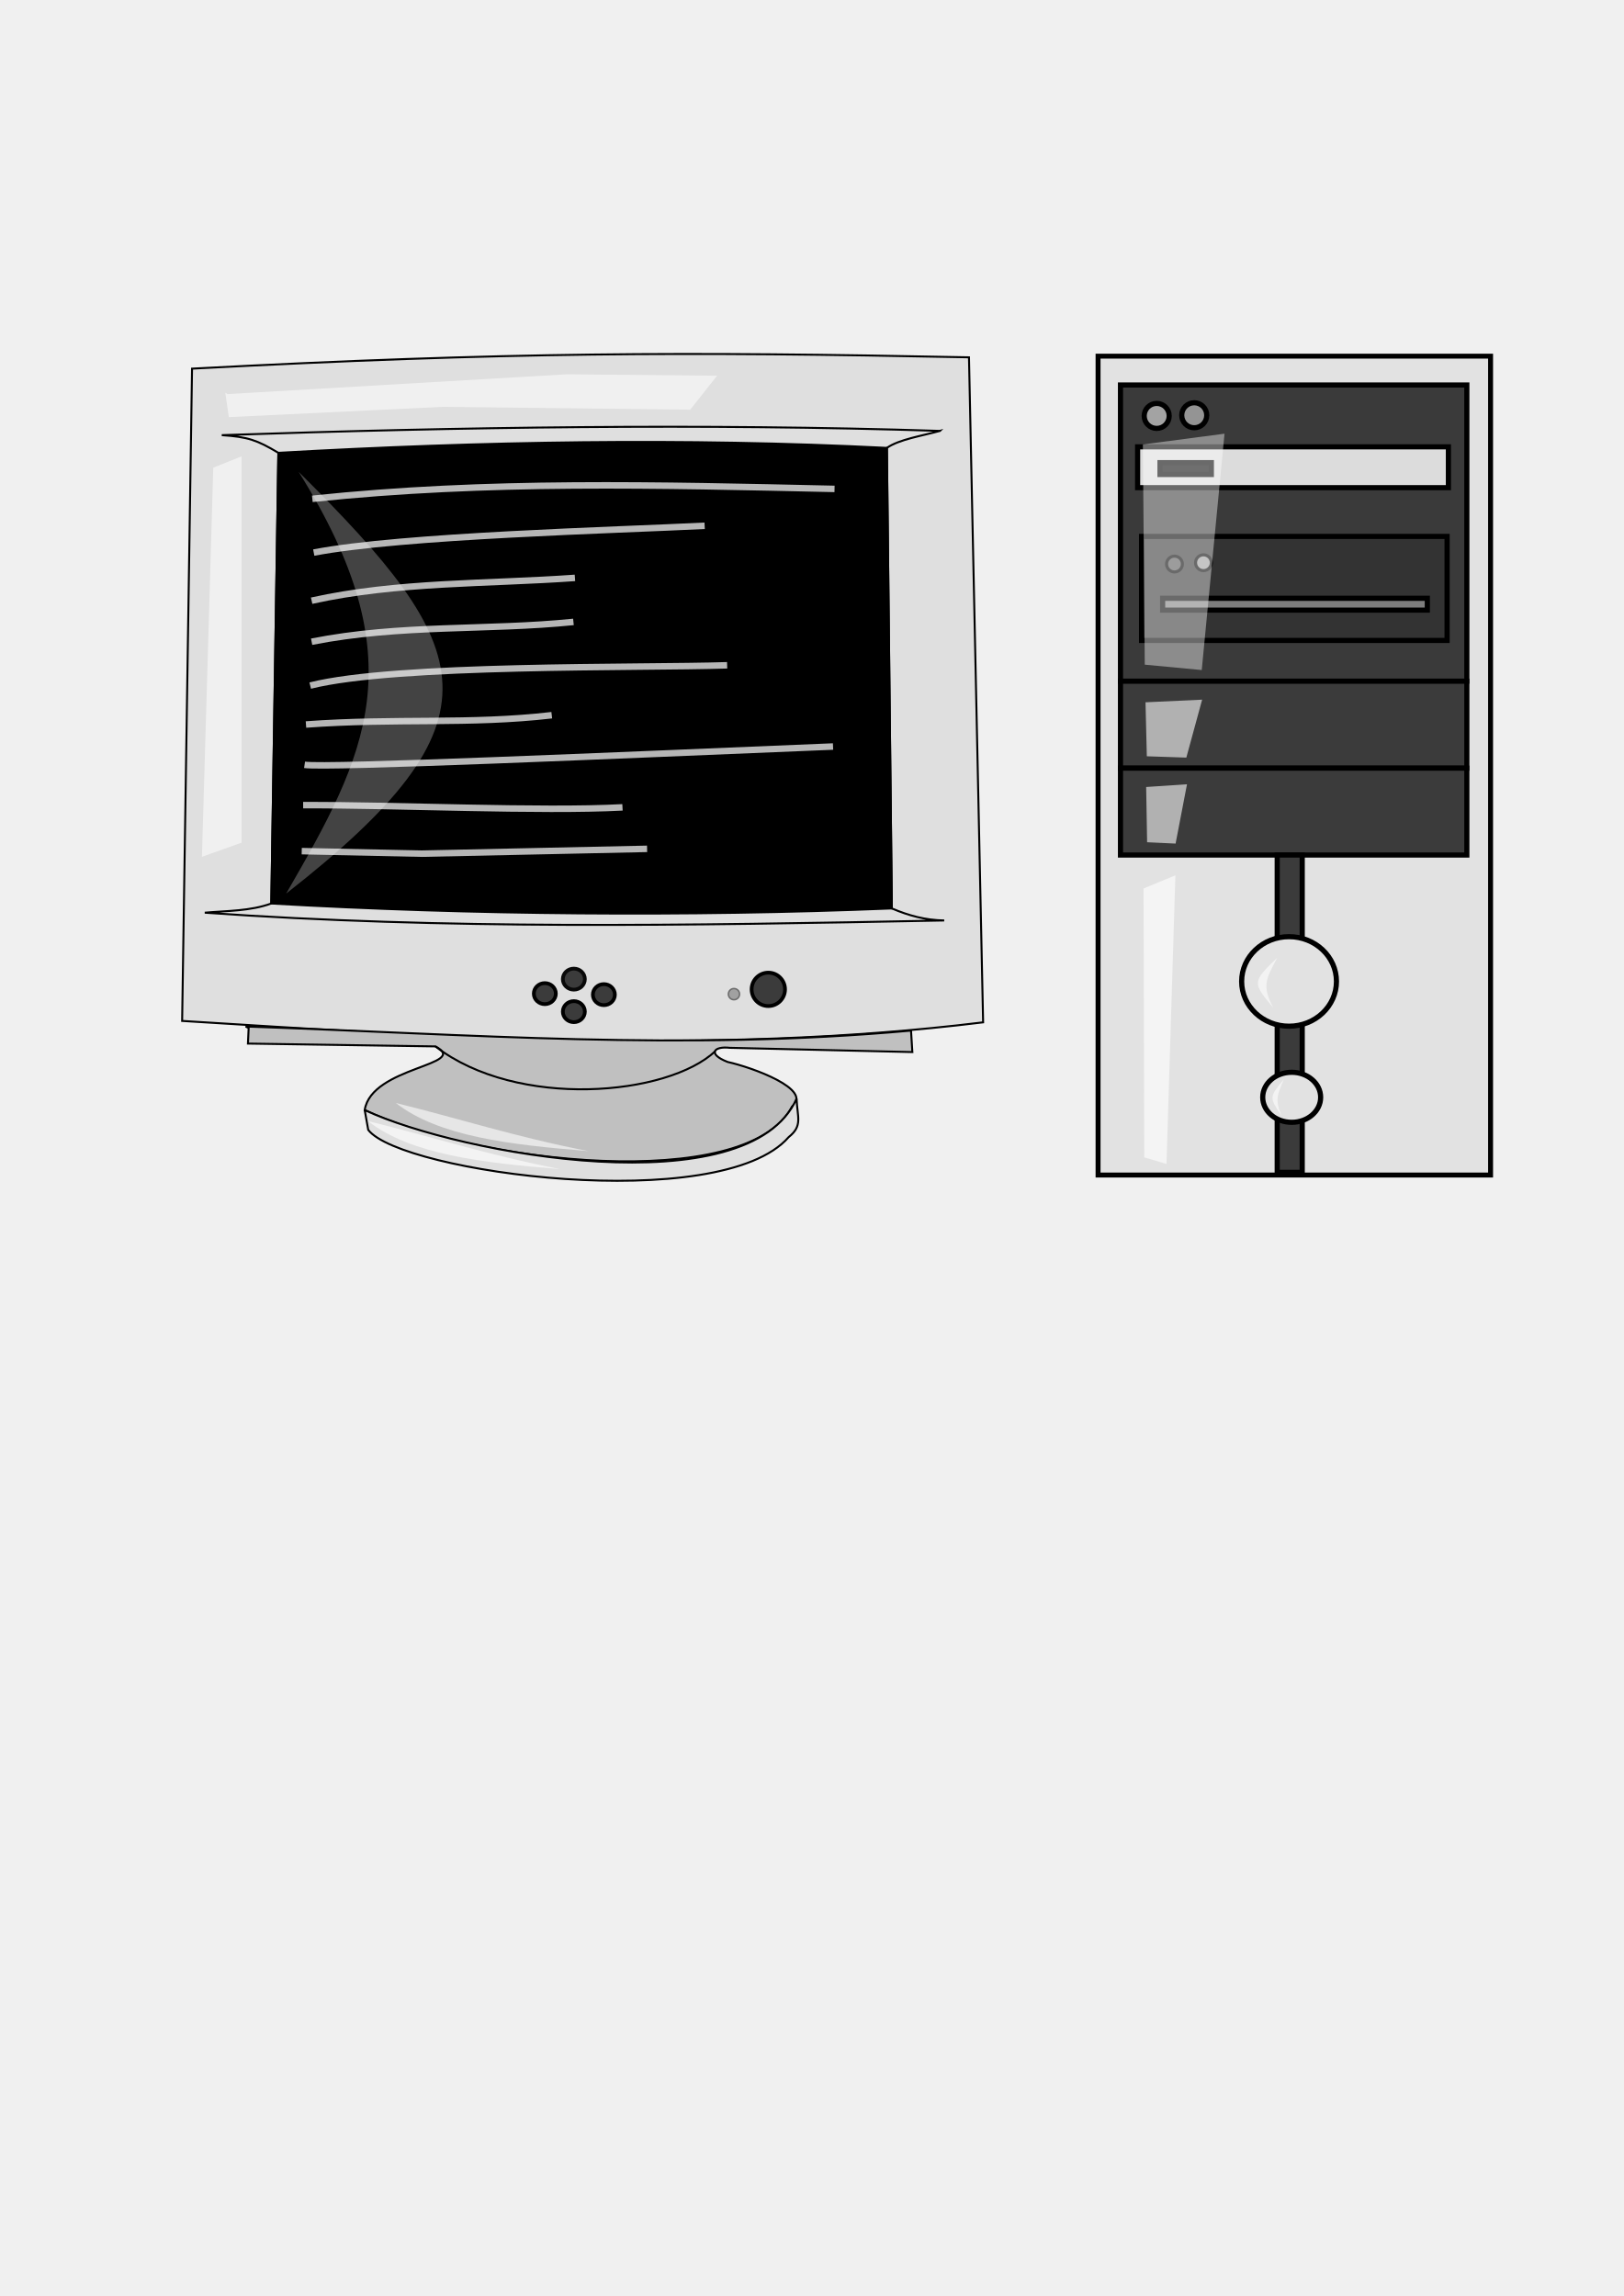
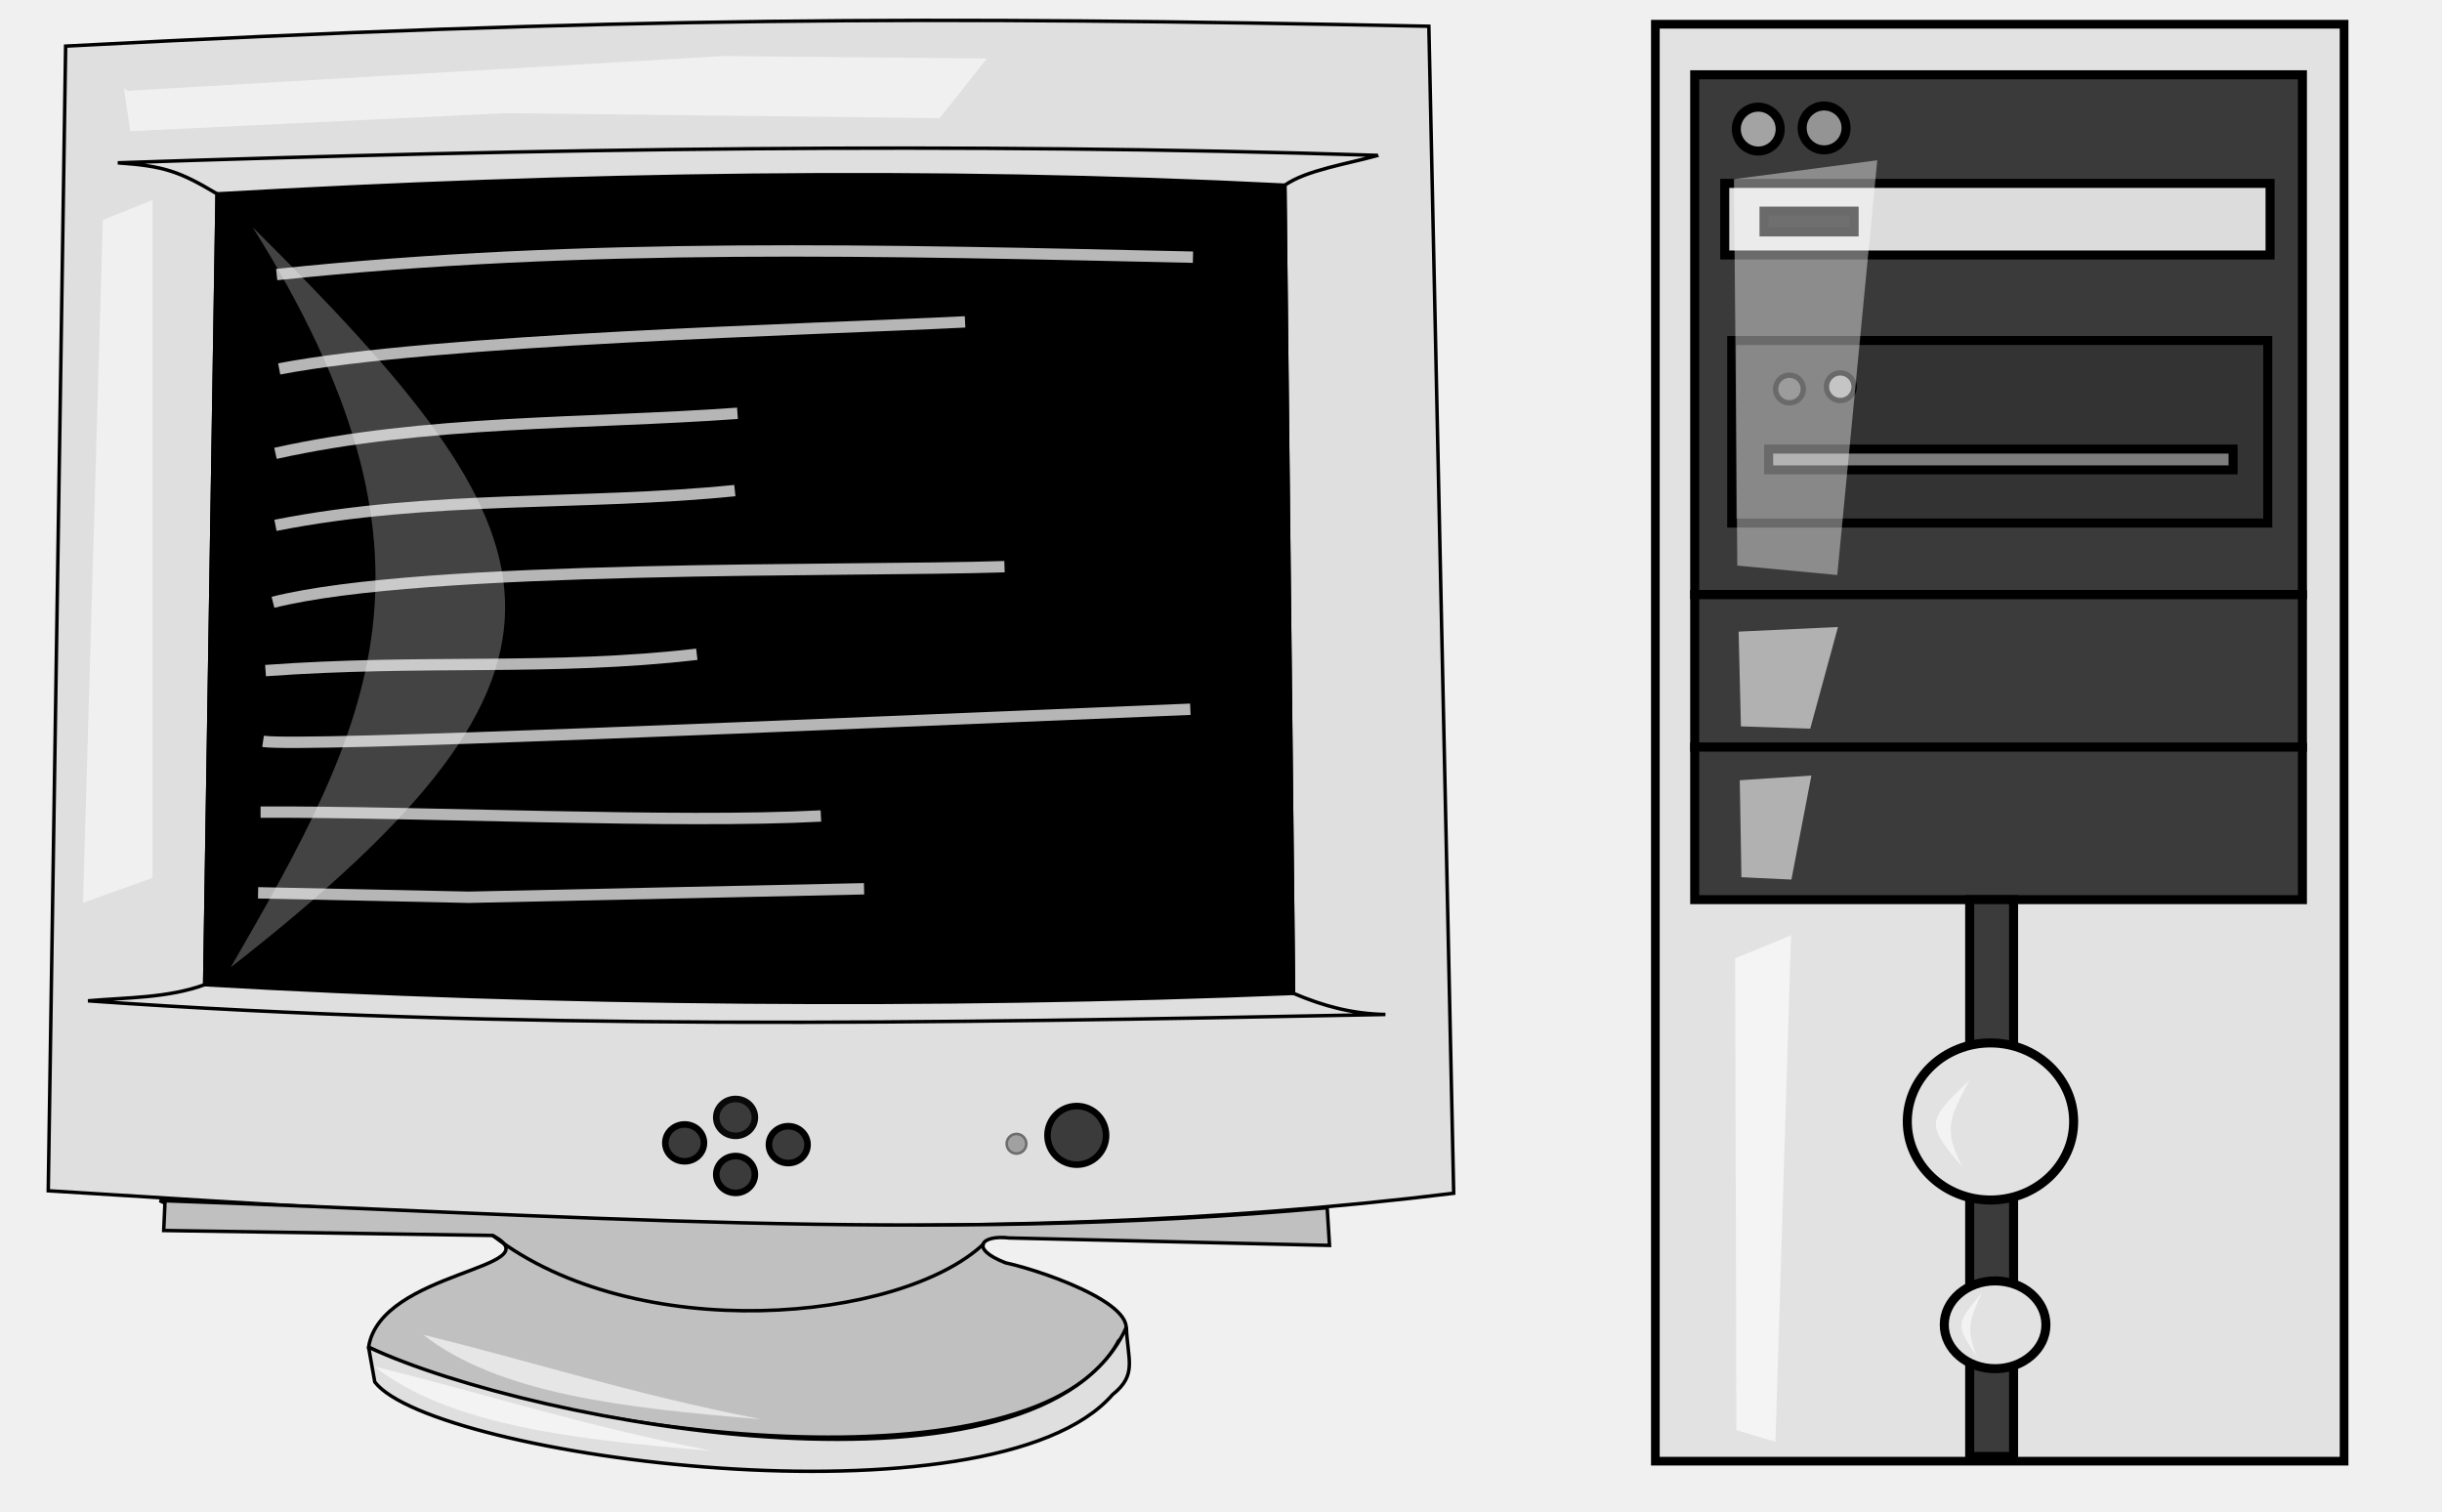
- <svg xmlns="http://www.w3.org/2000/svg" width="210mm" height="297mm" viewBox="0 0 210 297" version="1.1" id="svg11649">
+ <svg xmlns="http://www.w3.org/2000/svg" width="210mm" height="130mm" viewBox="20 50 180 100" version="1.1" id="svg11649">
  <defs id="defs11643">
    <filter style="color-interpolation-filters:sRGB;" id="filter960">
      <feColorMatrix values="0.21 0.72 0.072 0 0 0.21 0.72 0.072 0 0 0.21 0.72 0.072 0 0 0 0 0 1 0 " id="feColorMatrix958" />
    </filter>
  </defs>
  <g id="layer1">
    <g id="g12697" transform="matrix(0.450615,0,0,0.450615,103.4378,40.26004)">
      <g id="g12537" transform="matrix(2.149233,0,0,2.149233,355.6356,29.88332)" />
      <g id="g956" style="filter:url(#filter960)">
        <path style="fill:#e3dedb;stroke:#000000;stroke-width:0.265px;stroke-linecap:butt;stroke-linejoin:miter;stroke-opacity:1" d="m -246.629,-6.237 c 42.022,-2.226 65.708,-2.281 103.754,-1.512 l 1.89,88.824 c -36.433,4.497 -74.346,1.835 -106.967,-0.189 z" id="path12335" transform="matrix(2.149233,0,0,2.149233,355.6356,29.88332)" />
        <path style="fill:#c8beb7;stroke:#000000;stroke-width:0.265px;stroke-linecap:butt;stroke-linejoin:miter;stroke-opacity:1" d="m -239.07,81.832 -0.095,2.079 25.041,0.378 c 4.722,2.519 -8.544,2.659 -9.449,8.504 14.568,7.02 50.953,11.215 57.074,-0.472 2.838,-2.296 -5.377,-5.243 -8.599,-5.953 -2.77,-1.079 -1.841,-2.139 0.283,-1.89 l 24.379,0.567 -0.178,-2.867 c -30.438,2.763 -58.744,0.48 -88.859,-0.546 z" id="path12337" transform="matrix(2.149233,0,0,2.149233,355.6356,29.88332)" />
        <path style="fill:#e3dedb;stroke:#000000;stroke-width:0.265px;stroke-linecap:butt;stroke-linejoin:miter;stroke-opacity:1" d="m -223.573,92.793 0.472,2.646 c 4.389,5.724 47.017,11.441 56.147,0.967 1.916,-1.526 1.148,-2.639 1.056,-5.138 -6.389,14.397 -44.784,7.514 -57.676,1.525 z" id="path12339" transform="matrix(2.149233,0,0,2.149233,355.6356,29.88332)" />
        <path style="fill:none;stroke:#000000;stroke-width:0.265px;stroke-linecap:butt;stroke-linejoin:miter;stroke-opacity:1" d="m -146.749,2.079 c -31.785,-1.017 -63.941,-0.517 -95.911,0.567 3.522,0.237 4.717,0.664 7.56,2.362 l -0.945,60.193 c -2.835,1.026 -5.907,0.966 -8.882,1.228 32.06,2.256 63.653,1.73 98.746,1.039 -2.536,-0.048 -4.711,-0.637 -6.993,-1.606 l -0.661,-61.516 c 1.638,-1.142 4.693,-1.603 7.087,-2.268 z" id="path12341" transform="matrix(2.149233,0,0,2.149233,355.6356,29.88332)" />
        <ellipse style="fill:#3333a3;fill-opacity:1;stroke:#2d0000;stroke-width:0.5;stroke-linecap:round;stroke-miterlimit:4;stroke-dasharray:none;stroke-opacity:1" id="path12343" cx="-195.641" cy="75.303" rx="1.47" ry="1.403" transform="matrix(2.149233,0,0,2.149233,355.6356,29.88332)" />
        <ellipse style="fill:#3333a3;fill-opacity:1;stroke:#000000;stroke-width:0.5;stroke-linecap:round;stroke-miterlimit:4;stroke-dasharray:none;stroke-opacity:1" id="path12343-1" cx="-199.517" cy="77.241" rx="1.47" ry="1.403" transform="matrix(2.149233,0,0,2.149233,355.6356,29.88332)" />
        <ellipse style="fill:#3333a3;fill-opacity:1;stroke:#000000;stroke-width:0.5;stroke-linecap:round;stroke-miterlimit:4;stroke-dasharray:none;stroke-opacity:1" id="path12343-6" cx="-195.641" cy="79.646" rx="1.47" ry="1.403" transform="matrix(2.149233,0,0,2.149233,355.6356,29.88332)" />
        <ellipse style="fill:#3333a3;fill-opacity:1;stroke:#000000;stroke-width:0.5;stroke-linecap:round;stroke-miterlimit:4;stroke-dasharray:none;stroke-opacity:1" id="path12343-8" cx="-191.632" cy="77.375" rx="1.47" ry="1.403" transform="matrix(2.149233,0,0,2.149233,355.6356,29.88332)" />
        <ellipse style="fill:#3333a3;fill-opacity:1;stroke:#000000;stroke-width:0.5;stroke-linecap:round;stroke-miterlimit:4;stroke-dasharray:none;stroke-opacity:1" id="path12343-2" cx="-169.671" cy="76.669" rx="2.23" ry="2.23" transform="matrix(2.149233,0,0,2.149233,355.6356,29.88332)" />
        <circle style="fill:#00dc2a;fill-opacity:1;stroke:#009700;stroke-width:0.2;stroke-linecap:round;stroke-miterlimit:4;stroke-dasharray:none;stroke-opacity:1" id="path12343-13" cx="-174.26" cy="77.308" r="0.746" transform="matrix(2.149233,0,0,2.149233,355.6356,29.88332)" />
        <path style="fill:#000000;stroke:#000000;stroke-width:0.265px;stroke-linecap:butt;stroke-linejoin:miter;stroke-opacity:1" d="m -235.101,5.008 c 27.163,-1.539 54.233,-2.02 81.265,-0.661 l 0.661,61.516 c -27.361,1.11 -56.317,0.862 -82.871,-0.661 z" id="path12401" transform="matrix(2.149233,0,0,2.149233,355.6356,29.88332)" />
        <path style="fill:none;stroke:#000000;stroke-width:0.265px;stroke-linecap:butt;stroke-linejoin:miter;stroke-opacity:1" d="m -214.124,84.289 c 10.895,8.419 31.037,6.635 37.396,0.614" id="path12403" transform="matrix(2.149233,0,0,2.149233,355.6356,29.88332)" />
        <path style="fill:none;stroke:#00ff00;stroke-width:0.865;stroke-linecap:butt;stroke-linejoin:miter;stroke-miterlimit:4;stroke-dasharray:none;stroke-opacity:1" d="m -230.565,11.15 c 23.44,-2.471 46.268,-1.839 69.737,-1.323" id="path12405" transform="matrix(2.149233,0,0,2.149233,355.6356,29.88332)" />
        <path style="fill:none;stroke:#00fd00;stroke-width:0.865;stroke-linecap:butt;stroke-linejoin:miter;stroke-miterlimit:4;stroke-dasharray:none;stroke-opacity:1" d="m -230.376,18.332 c 11.809,-2.269 40.549,-2.994 52.202,-3.581" id="path12407" transform="matrix(2.149233,0,0,2.149233,355.6356,29.88332)" />
        <path style="fill:none;stroke:#00fd00;stroke-width:0.865;stroke-linecap:butt;stroke-linejoin:miter;stroke-miterlimit:4;stroke-dasharray:none;stroke-opacity:1" d="m -231.415,41.294 c 12.045,-0.877 21.894,0.027 32.825,-1.243" id="path12407-1" transform="matrix(2.149233,0,0,2.149233,355.6356,29.88332)" />
        <path style="fill:none;stroke:#00fd00;stroke-width:0.865;stroke-linecap:butt;stroke-linejoin:miter;stroke-miterlimit:4;stroke-dasharray:none;stroke-opacity:1" d="m -231.604,46.68 c 3.057,0.443 40.731,-1.218 70.576,-2.445" id="path12407-5" transform="matrix(2.149233,0,0,2.149233,355.6356,29.88332)" />
        <path style="fill:none;stroke:#00fd00;stroke-width:0.865;stroke-linecap:butt;stroke-linejoin:miter;stroke-miterlimit:4;stroke-dasharray:none;stroke-opacity:1" d="m -230.848,36.097 c 11.405,-2.887 43.961,-2.333 55.676,-2.713" id="path12407-0" transform="matrix(2.149233,0,0,2.149233,355.6356,29.88332)" />
        <path style="fill:none;stroke:#00fd00;stroke-width:0.865;stroke-linecap:butt;stroke-linejoin:miter;stroke-miterlimit:4;stroke-dasharray:none;stroke-opacity:1" d="m -230.659,30.238 c 11.855,-2.348 23.505,-1.479 34.963,-2.646" id="path12407-59" transform="matrix(2.149233,0,0,2.149233,355.6356,29.88332)" />
        <path style="fill:none;stroke:#00fd00;stroke-width:0.865;stroke-linecap:butt;stroke-linejoin:miter;stroke-miterlimit:4;stroke-dasharray:none;stroke-opacity:1" d="m -230.659,24.758 c 11.454,-2.548 23.505,-2.214 35.163,-3.047" id="path12407-8" transform="matrix(2.149233,0,0,2.149233,355.6356,29.88332)" />
        <path style="fill:none;stroke:#00fd00;stroke-width:0.865;stroke-linecap:butt;stroke-linejoin:miter;stroke-miterlimit:4;stroke-dasharray:none;stroke-opacity:1" d="m -231.793,52.066 c 12.155,-0.049 31.729,0.875 42.647,0.294" id="path12407-3" transform="matrix(2.149233,0,0,2.149233,355.6356,29.88332)" />
        <path style="fill:none;stroke:#00fd00;stroke-width:0.865;stroke-linecap:butt;stroke-linejoin:miter;stroke-miterlimit:4;stroke-dasharray:none;stroke-opacity:1" d="m -231.982,58.208 16.04,0.338 30.081,-0.645" id="path12407-4" transform="matrix(2.149233,0,0,2.149233,355.6356,29.88332)" />
        <path style="fill:#ffffff;fill-opacity:0.262;stroke:none;stroke-width:0.265px;stroke-linecap:butt;stroke-linejoin:miter;stroke-opacity:1" d="m -232.391,7.55 c 15.766,25.169 9.075,37.716 -1.67,56.327 29.619,-23.155 25.48,-32.666 1.67,-56.327 z" id="path12483" transform="matrix(2.149233,0,0,2.149233,355.6356,29.88332)" />
        <path style="fill:#ffffff;fill-opacity:0.531;stroke:none;stroke-width:0.265px;stroke-linecap:butt;stroke-linejoin:miter;stroke-opacity:1" d="m -241.905,-2.835 45.357,-2.646 20.033,0.189 -3.591,4.536 -33.073,-0.378 -28.537,1.37 -0.472,-3.26" id="path12485" transform="matrix(2.149233,0,0,2.149233,355.6356,29.88332)" />
        <path style="fill:#ffffff;fill-opacity:0.523;stroke:none;stroke-width:0.265px;stroke-linecap:butt;stroke-linejoin:miter;stroke-opacity:1" d="m -243.795,6.993 -1.512,51.972 5.292,-1.89 V 5.481 Z" id="path12487" transform="matrix(2.149233,0,0,2.149233,355.6356,29.88332)" />
        <path style="fill:#ffffff;fill-opacity:0.596;stroke:none;stroke-width:0.265px;stroke-linecap:butt;stroke-linejoin:miter;stroke-opacity:1" d="m -219.415,91.848 c 5.739,4.474 15.2,5.574 25.702,6.426 -9.891,-1.928 -17.125,-4.325 -25.702,-6.426 z" id="path12489" transform="matrix(2.149233,0,0,2.149233,355.6356,29.88332)" />
        <path style="fill:#ffffff;fill-opacity:0.596;stroke:none;stroke-width:0.265px;stroke-linecap:butt;stroke-linejoin:miter;stroke-opacity:1" d="m -223.148,94.258 c 5.739,4.474 15.2,5.574 25.702,6.426 -9.891,-1.928 -17.125,-4.325 -25.702,-6.426 z" id="path12489-4" transform="matrix(2.149233,0,0,2.149233,355.6356,29.88332)" />
        <g id="g12645" transform="translate(65.21376)">
          <g id="g12313" transform="translate(201.0833,70.68155)">
            <rect style="fill:#e3e2db;fill-opacity:0.962;stroke:#000000;stroke-width:1.42;stroke-linecap:round;stroke-opacity:1" id="rect11651" width="112.658" height="235.068" x="-180.683" y="-57.787" />
            <rect style="fill:#2c2ca0;fill-opacity:0.962;stroke:#000000;stroke-width:1.478;stroke-linecap:round;stroke-opacity:1" id="rect12220" width="99.408" height="85.045" x="-174.247" y="-49.515" />
            <rect style="fill:#e3e2db;fill-opacity:0.962;stroke:#000000;stroke-width:1.478;stroke-linecap:round;stroke-opacity:1" id="rect12214" width="89.202" height="11.717" x="-169.333" y="-31.75" />
            <rect style="fill:#333333;fill-opacity:0.962;stroke:#000000;stroke-width:1.478;stroke-linecap:round;stroke-opacity:1" id="rect12216" width="87.69" height="29.86" x="-168.199" y="-6.048" />
            <rect style="fill:#808080;fill-opacity:0.962;stroke:#000000;stroke-width:1.478;stroke-linecap:round;stroke-opacity:1" id="rect12218" width="75.973" height="3.402" x="-162.152" y="11.717" />
            <rect style="fill:#3333a3;fill-opacity:1;stroke:#000000;stroke-width:1.478;stroke-linecap:round;stroke-opacity:1" id="rect12222" width="99.408" height="24.946" x="-174.247" y="35.53" />
            <rect style="fill:#3333a3;fill-opacity:1;stroke:#000000;stroke-width:1.478;stroke-linecap:round;stroke-opacity:1" id="rect12222-2" width="99.408" height="24.946" x="-174.247" y="60.476" />
            <rect style="fill:#3333a3;fill-opacity:1;stroke:#000000;stroke-width:1.478;stroke-linecap:round;stroke-opacity:1" id="rect12246" width="7.182" height="91.092" x="-129.268" y="85.423" />
            <ellipse style="fill:#e3e2db;fill-opacity:1;stroke:#000000;stroke-width:1.478;stroke-linecap:round;stroke-opacity:1" id="path12248" cx="-125.866" cy="121.708" rx="13.607" ry="12.851" />
            <ellipse style="fill:#e3e2db;fill-opacity:1;stroke:#000000;stroke-width:1.478;stroke-linecap:round;stroke-opacity:1" id="path12250" cx="-125.11" cy="154.97" rx="8.315" ry="7.182" />
            <circle style="fill:#3eca3e;fill-opacity:1;stroke:#000000;stroke-width:1.478;stroke-linecap:round;stroke-opacity:1" id="path12252" cx="-163.853" cy="-40.632" r="3.591" />
            <circle style="fill:#ff2a2a;fill-opacity:0.962;stroke:#000000;stroke-width:0.878;stroke-linecap:round;stroke-miterlimit:4;stroke-dasharray:none;stroke-opacity:1" id="path12254" cx="-158.75" cy="1.89" r="2.268" />
            <circle style="fill:#37c837;fill-opacity:0.962;stroke:#000000;stroke-width:0.878;stroke-linecap:round;stroke-miterlimit:4;stroke-dasharray:none;stroke-opacity:1" id="path12254-6" cx="-150.435" cy="1.512" r="2.268" />
            <rect style="fill:#000000;fill-opacity:0.962;stroke:#000000;stroke-width:1.478;stroke-linecap:round;stroke-opacity:1" id="rect12276" width="14.741" height="3.402" x="-162.908" y="-27.214" />
            <circle style="fill:#ff7f2a;fill-opacity:1;stroke:#000000;stroke-width:1.478;stroke-linecap:round;stroke-opacity:1" id="path12252-3" cx="-153.08" cy="-40.821" r="3.591" />
          </g>
          <path style="fill:#ffffff;fill-opacity:0.596;stroke:none;stroke-width:0.265px;stroke-linecap:butt;stroke-linejoin:miter;stroke-opacity:1" d="m 71.815,185.586 c -7.168,6.967 -7.178,7.11 -1.134,14.363 -3.364,-6.384 -2.016,-8.378 1.134,-14.363 z" id="path12539" />
          <path style="fill:#ffffff;fill-opacity:0.596;stroke:none;stroke-width:0.173px;stroke-linecap:butt;stroke-linejoin:miter;stroke-opacity:1" d="m 73.73,220.507 c -4.229,5.062 -4.235,5.167 -0.669,10.437 -1.985,-4.639 -1.189,-6.088 0.669,-10.437 z" id="path12539-4" />
          <path style="fill:#ffffff;fill-opacity:0.6;stroke:none;stroke-width:0.265px;stroke-linecap:butt;stroke-linejoin:miter;stroke-opacity:1" d="m 34.018,112.259 16.253,-0.756 -4.536,16.631 -11.339,-0.378 z" id="path12561" />
          <path style="fill:#ffffff;fill-opacity:0.6;stroke:none;stroke-width:0.227px;stroke-linecap:butt;stroke-linejoin:miter;stroke-opacity:1" d="m 34.207,136.573 11.717,-0.774 -3.27,17.02 -8.175,-0.387 z" id="path12561-9" />
          <path style="fill:#ffffff;fill-opacity:0.6;stroke:none;stroke-width:0.443px;stroke-linecap:butt;stroke-linejoin:miter;stroke-opacity:1" d="m 33.451,165.704 9.14,-3.765 -2.551,82.831 -6.377,-1.883 z" id="path12561-9-5" />
          <path style="fill:#ffffff;fill-opacity:0.415;stroke:none;stroke-width:0.642px;stroke-linecap:butt;stroke-linejoin:miter;stroke-opacity:1" d="M 33.262,38.237 56.696,35.153 50.157,102.999 33.807,101.457 Z" id="path12561-3" />
        </g>
      </g>
    </g>
  </g>
</svg>
